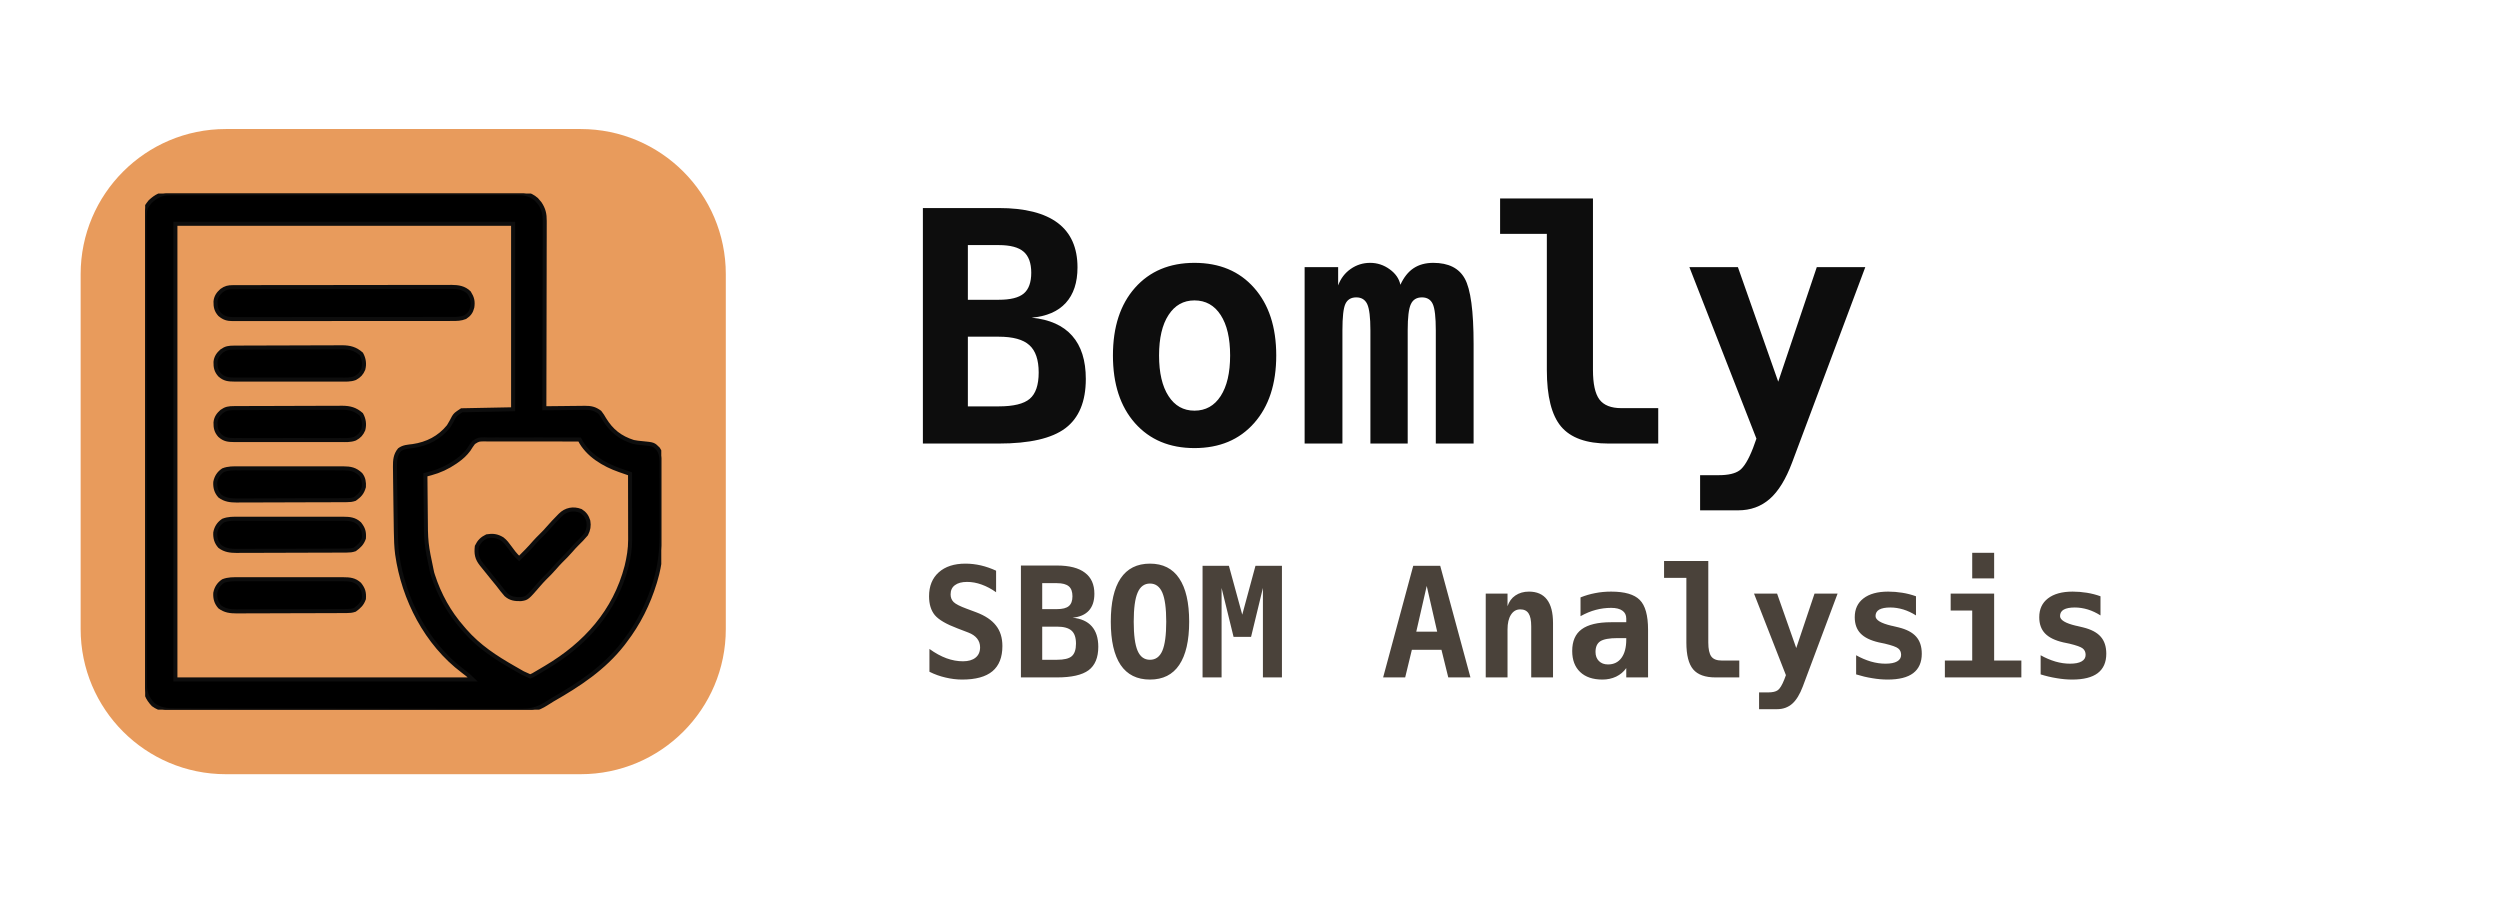
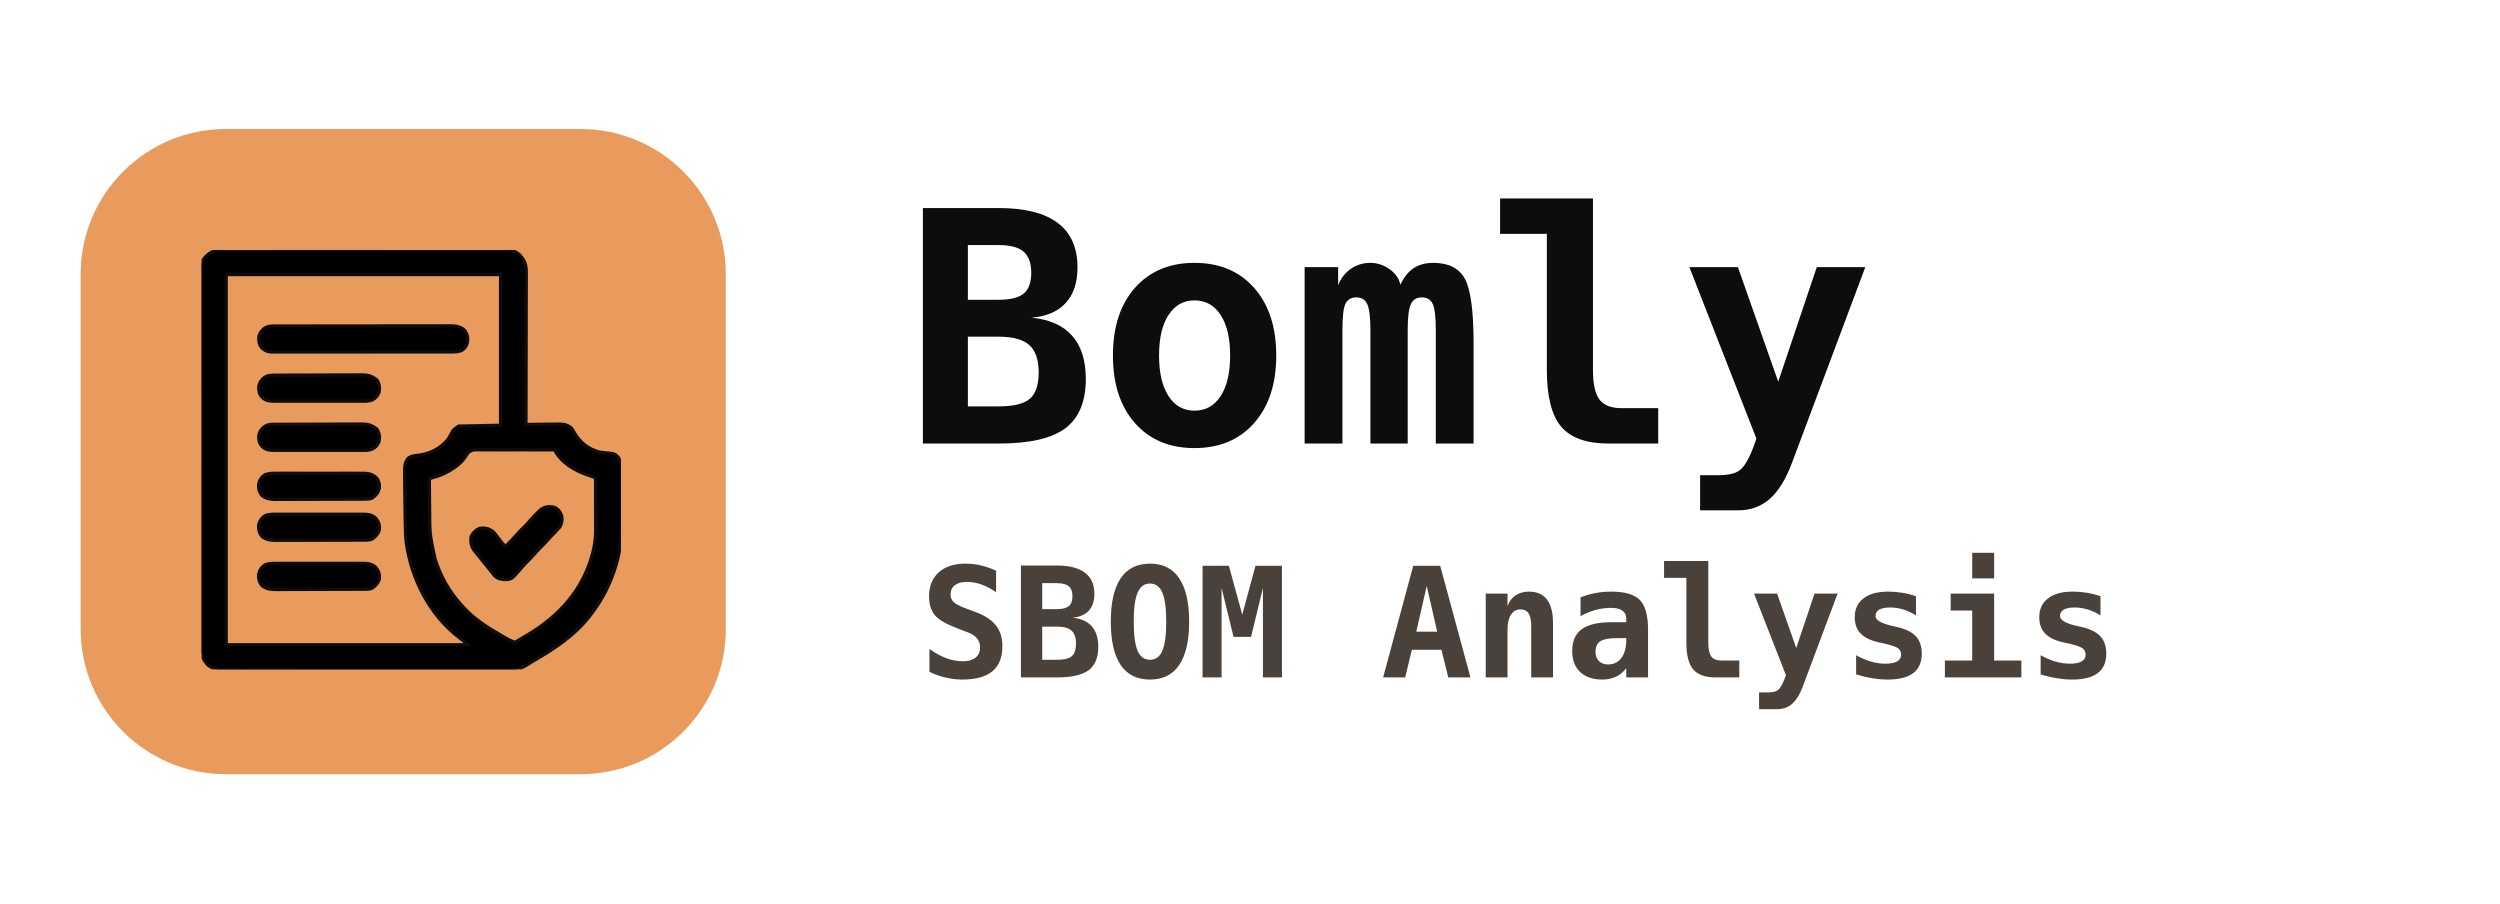
<svg xmlns="http://www.w3.org/2000/svg" width="310" height="112" viewBox="0 0 310 112" fill="none" role="img" aria-label="Bomly">
  <style>
    .wm { fill: #0D0D0D; font-family: "JetBrains Mono", "Geist Mono", ui-monospace, "SFMono-Regular", Menlo, monospace; font-weight: 700; }
    .sub { fill: #4A423A; font-family: "JetBrains Mono", "Geist Mono", ui-monospace, "SFMono-Regular", Menlo, monospace; font-weight: 600; }
    @media (prefers-color-scheme: dark) {
      .wm { fill: #F2EFE9; }
      .sub { fill: #D6CFC5; }
    }
  </style>
  <g transform="translate(10 16)">
    <rect x="0" y="0" width="80" height="80" rx="18" fill="#E89B5C" />
-     <svg x="8" y="8" width="64" height="64" viewBox="0 0 512 512" aria-hidden="true">
+     <svg x="15" y="15" width="52" height="52" viewBox="0 0 512 512" aria-hidden="true">
      <path stroke="#0D0D0D" stroke-width="4" d="M0 0 C1.259 -0.006 2.518 -0.013 3.815 -0.02 C5.21 -0.017 6.605 -0.013 7.999 -0.01 C9.483 -0.014 10.966 -0.018 12.45 -0.024 C16.528 -0.036 20.606 -0.036 24.683 -0.033 C29.081 -0.033 33.478 -0.044 37.876 -0.054 C46.492 -0.07 55.108 -0.076 63.724 -0.077 C70.727 -0.078 77.73 -0.082 84.733 -0.088 C104.585 -0.106 124.436 -0.115 144.288 -0.114 C145.893 -0.113 145.893 -0.113 147.531 -0.113 C148.603 -0.113 149.675 -0.113 150.779 -0.113 C168.149 -0.112 185.518 -0.131 202.888 -0.16 C220.72 -0.188 238.552 -0.202 256.384 -0.2 C266.396 -0.2 276.409 -0.205 286.421 -0.227 C294.946 -0.245 303.471 -0.249 311.996 -0.236 C316.345 -0.229 320.694 -0.229 325.043 -0.246 C329.026 -0.262 333.009 -0.259 336.992 -0.242 C338.432 -0.239 339.871 -0.242 341.31 -0.254 C350.389 -0.319 356.884 0.05 363.992 6.152 C364.522 6.785 365.051 7.418 365.597 8.07 C366.14 8.695 366.683 9.32 367.242 9.964 C371.1 15.698 372.227 20.616 372.146 27.464 C372.148 28.262 372.151 29.06 372.153 29.883 C372.158 32.542 372.142 35.201 372.125 37.861 C372.125 39.773 372.125 41.685 372.127 43.598 C372.128 48.779 372.11 53.96 372.089 59.141 C372.07 64.56 372.069 69.978 372.065 75.397 C372.056 85.653 372.031 95.909 372.001 106.166 C371.967 117.844 371.951 129.522 371.936 141.201 C371.904 165.219 371.852 189.238 371.785 213.257 C372.371 213.248 372.956 213.24 373.56 213.23 C379.676 213.142 385.792 213.081 391.908 213.038 C394.188 213.017 396.469 212.99 398.749 212.956 C402.033 212.907 405.317 212.884 408.601 212.867 C409.615 212.846 410.629 212.825 411.673 212.804 C417.943 212.802 421.697 213.506 426.785 217.257 C428.534 219.413 429.918 221.657 431.285 224.07 C438.325 235.632 447.015 242.54 460.133 246.691 C462.999 247.303 465.848 247.592 468.764 247.865 C480.021 248.94 480.021 248.94 484.621 253.527 C488.021 258.582 488.077 263.266 488.06 269.152 C488.065 270.039 488.07 270.926 488.075 271.84 C488.089 274.774 488.088 277.707 488.086 280.64 C488.09 282.695 488.094 284.75 488.099 286.805 C488.106 291.12 488.106 295.436 488.101 299.752 C488.095 305.231 488.112 310.709 488.135 316.188 C488.15 320.44 488.15 324.692 488.147 328.944 C488.148 330.96 488.153 332.977 488.163 334.993 C488.237 351.603 486.888 367.771 482.097 383.757 C481.843 384.621 481.589 385.485 481.327 386.375 C474.954 407.307 465.106 426.918 451.785 444.257 C451.113 445.153 450.442 446.049 449.75 446.972 C430.807 471.244 406.268 487.345 379.861 502.441 C377.779 503.67 375.73 504.958 373.716 506.295 C364.815 511.959 357.812 513.411 347.16 513.253 C345.633 513.26 344.106 513.271 342.579 513.284 C338.422 513.312 334.267 513.29 330.11 513.259 C325.613 513.235 321.115 513.257 316.617 513.273 C307.823 513.297 299.03 513.278 290.235 513.244 C279.987 513.207 269.738 513.21 259.489 513.215 C241.201 513.222 222.912 513.189 204.624 513.135 C186.891 513.083 169.158 513.062 151.424 513.074 C132.092 513.087 112.761 513.084 93.43 513.053 C91.896 513.051 91.896 513.051 90.331 513.048 C88.277 513.045 86.223 513.041 84.17 513.038 C77.03 513.027 69.891 513.027 62.752 513.03 C54.051 513.034 45.351 513.019 36.65 512.981 C32.213 512.962 27.777 512.951 23.34 512.961 C19.275 512.97 15.211 512.956 11.146 512.924 C9.679 512.916 8.212 512.917 6.746 512.927 C-1.879 512.98 -9.073 512.481 -16.215 507.257 C-22.253 500.86 -24.52 495.035 -24.475 486.236 C-24.479 485.43 -24.483 484.623 -24.487 483.792 C-24.497 481.079 -24.493 478.366 -24.489 475.652 C-24.494 473.692 -24.499 471.731 -24.505 469.771 C-24.519 464.374 -24.521 458.978 -24.521 453.581 C-24.522 447.764 -24.535 441.947 -24.547 436.131 C-24.57 423.408 -24.578 410.684 -24.583 397.961 C-24.586 390.019 -24.592 382.076 -24.6 374.134 C-24.619 352.148 -24.636 330.162 -24.638 308.177 C-24.639 307.473 -24.639 306.77 -24.639 306.046 C-24.639 303.196 -24.639 300.346 -24.64 297.496 C-24.64 295.35 -24.64 293.205 -24.641 291.06 C-24.641 290.351 -24.641 289.643 -24.641 288.912 C-24.644 266.644 -24.666 244.375 -24.702 222.106 C-24.743 197.089 -24.767 172.072 -24.767 147.054 C-24.767 133.808 -24.776 120.562 -24.805 107.315 C-24.829 96.036 -24.837 84.757 -24.822 73.478 C-24.815 67.723 -24.815 61.968 -24.838 56.213 C-24.859 50.943 -24.856 45.673 -24.835 40.404 C-24.832 38.498 -24.837 36.593 -24.851 34.688 C-24.985 15.566 -24.985 15.566 -19.215 8.257 C-13.44 2.852 -8.015 0.01 0 0 Z M5.785 30.257 C5.785 179.417 5.785 328.577 5.785 482.257 C103.135 482.257 200.485 482.257 300.785 482.257 C297.567 479.04 294.615 476.598 290.972 473.945 C254.753 446.669 232.091 402.646 225.785 358.257 C224.784 350.703 224.571 343.24 224.468 335.624 C224.448 334.316 224.427 333.007 224.405 331.658 C224.362 328.89 224.321 326.121 224.282 323.352 C224.234 319.878 224.18 316.403 224.124 312.929 C224.007 305.606 223.909 298.283 223.828 290.959 C223.8 288.551 223.769 286.143 223.734 283.735 C223.69 280.558 223.659 277.38 223.633 274.203 C223.617 273.287 223.602 272.371 223.587 271.428 C223.555 264.976 223.851 259.61 228.097 254.445 C232.03 251.505 236.527 251.359 241.277 250.769 C255.571 248.684 267.628 242.515 276.785 231.257 C278.655 228.21 280.37 225.146 281.984 221.956 C283.785 219.257 283.785 219.257 289.785 215.257 C315.03 214.762 315.03 214.762 340.785 214.257 C340.785 153.537 340.785 92.817 340.785 30.257 C230.235 30.257 119.685 30.257 5.785 30.257 Z M325.361 244.187 C322.164 244.157 318.967 244.182 315.769 244.199 C314.081 244.157 314.081 244.157 312.358 244.114 C306.451 244.185 306.451 244.185 301.582 247.217 C299.797 249.49 298.276 251.785 296.785 254.257 C293.477 258.716 289.806 262.091 285.285 265.257 C284.675 265.687 284.066 266.116 283.438 266.558 C275.851 271.76 267.955 275.446 259.071 277.836 C257.586 278.236 257.586 278.236 256.071 278.645 C255.316 278.847 254.562 279.049 253.785 279.257 C253.847 287.795 253.924 296.333 254.021 304.871 C254.065 308.838 254.104 312.804 254.131 316.771 C254.281 346.912 254.281 346.912 260.472 376.32 C260.855 377.548 260.855 377.548 261.245 378.801 C267.545 398.363 277.208 415.806 290.785 431.257 C291.503 432.096 292.221 432.936 292.961 433.8 C306.906 449.776 323.368 460.465 341.597 470.882 C342.227 471.242 342.856 471.602 343.505 471.973 C350.425 476.092 350.425 476.092 357.785 479.257 C360.682 477.988 360.682 477.988 363.859 476.058 C364.754 475.539 364.754 475.539 365.667 475.009 C367.609 473.875 369.541 472.724 371.472 471.57 C372.13 471.18 372.787 470.791 373.464 470.39 C412.582 447.187 441.702 414.8 453.351 370.085 C455.478 361.367 456.914 352.748 456.898 343.761 C456.899 342.692 456.899 342.692 456.899 341.601 C456.898 339.269 456.89 336.937 456.883 334.605 C456.881 332.978 456.879 331.352 456.878 329.725 C456.874 325.462 456.865 321.199 456.854 316.937 C456.843 312.579 456.839 308.222 456.834 303.865 C456.823 295.329 456.806 286.793 456.785 278.257 C455.637 277.863 454.49 277.468 453.308 277.061 C451.777 276.529 450.246 275.997 448.715 275.464 C447.961 275.206 447.208 274.947 446.432 274.681 C430.84 269.238 414.441 259.569 406.785 244.257 C397.49 244.234 388.194 244.216 378.899 244.205 C374.58 244.2 370.26 244.193 365.941 244.182 C356.863 244.159 347.787 244.162 338.709 244.227 C334.259 244.256 329.812 244.243 325.361 244.187 Z " fill="#000000" transform="translate(24.21515,-0.2572689)" />
      <path stroke="#0D0D0D" stroke-width="4" d="M0 0 C0.797 -0.004 1.594 -0.008 2.416 -0.012 C3.721 -0.01 3.721 -0.01 5.052 -0.009 C5.981 -0.012 6.91 -0.015 7.867 -0.018 C10.987 -0.027 14.106 -0.028 17.226 -0.03 C19.46 -0.034 21.694 -0.039 23.928 -0.045 C30.002 -0.058 36.077 -0.064 42.151 -0.069 C45.946 -0.072 49.74 -0.076 53.535 -0.08 C64.045 -0.092 74.556 -0.103 85.066 -0.106 C85.738 -0.106 86.411 -0.107 87.104 -0.107 C87.778 -0.107 88.452 -0.107 89.146 -0.107 C90.512 -0.108 91.878 -0.108 93.244 -0.109 C93.921 -0.109 94.599 -0.109 95.297 -0.109 C106.271 -0.113 117.246 -0.131 128.22 -0.154 C139.494 -0.178 150.767 -0.19 162.04 -0.192 C168.367 -0.193 174.694 -0.198 181.021 -0.216 C186.974 -0.233 192.926 -0.235 198.878 -0.226 C201.061 -0.225 203.245 -0.23 205.428 -0.24 C208.412 -0.252 211.395 -0.246 214.379 -0.236 C215.24 -0.244 216.101 -0.252 216.988 -0.26 C223.551 -0.207 229.511 0.673 234.344 5.506 C237.508 10.617 238.366 13.966 237.505 19.917 C236.406 24.464 234.319 27.262 230.423 29.771 C225.951 31.532 222.165 31.551 217.405 31.519 C216.448 31.524 215.492 31.53 214.506 31.535 C211.305 31.55 208.104 31.543 204.903 31.535 C202.606 31.541 200.31 31.548 198.013 31.556 C191.778 31.574 185.543 31.573 179.307 31.567 C174.103 31.564 168.899 31.57 163.695 31.576 C150.718 31.591 137.742 31.588 124.765 31.576 C113.498 31.566 102.232 31.579 90.965 31.602 C79.391 31.627 67.817 31.636 56.244 31.63 C49.748 31.626 43.252 31.629 36.756 31.646 C30.649 31.661 24.543 31.658 18.436 31.639 C16.194 31.635 13.952 31.638 11.71 31.649 C8.651 31.662 5.593 31.65 2.534 31.633 C1.201 31.647 1.201 31.647 -0.16 31.662 C-5.606 31.597 -8.699 30.743 -13.031 27.131 C-16.576 23.097 -17.34 19.562 -17.242 14.186 C-16.759 9.489 -14.527 6.362 -11.093 3.319 C-7.294 0.606 -4.588 0.008 0 0 Z " fill="#000000" transform="translate(87.03061,92.86857)" />
      <path stroke="#0D0D0D" stroke-width="4" d="M0 0 C3.998 2.546 6.087 5.531 7.457 10.051 C8.302 14.86 7.571 18.71 5.328 23.102 C2.468 26.605 -0.644 29.719 -3.879 32.875 C-5.913 34.906 -7.806 36.98 -9.672 39.164 C-12.924 42.958 -16.429 46.438 -19.984 49.945 C-21.969 51.958 -23.833 54.019 -25.672 56.164 C-28.922 59.956 -32.426 63.435 -35.98 66.941 C-37.987 68.976 -39.873 71.06 -41.734 73.227 C-53.259 86.6 -53.259 86.6 -59.504 87.5 C-65.233 87.59 -69.741 87.097 -74.172 83.164 C-77.035 79.975 -79.587 76.58 -82.172 73.164 C-83.602 71.408 -85.039 69.658 -86.484 67.914 C-90.079 63.523 -93.642 59.108 -97.172 54.664 C-97.653 54.064 -98.134 53.465 -98.63 52.847 C-103.199 47.064 -103.972 42.388 -103.172 35.164 C-100.842 30.325 -98.01 27.494 -93.172 25.164 C-87.324 24.217 -83.062 24.72 -77.909 27.854 C-74.851 30.16 -72.722 33.086 -70.484 36.164 C-69.566 37.395 -68.646 38.624 -67.723 39.852 C-67.078 40.71 -67.078 40.71 -66.42 41.586 C-64.82 43.608 -63.052 45.403 -61.172 47.164 C-55.897 41.985 -50.754 36.779 -45.949 31.16 C-43.939 28.903 -41.824 26.787 -39.672 24.664 C-36.947 21.976 -34.339 19.266 -31.859 16.352 C-28.688 12.666 -25.338 9.184 -21.922 5.727 C-21.402 5.194 -20.882 4.661 -20.346 4.112 C-14.845 -1.404 -7.459 -2.871 0 0 Z " fill="#000000" transform="translate(432.1719,314.8359)" />
      <path stroke="#0D0D0D" stroke-width="4" d="M0 0 C1.518 -0.011 1.518 -0.011 3.067 -0.022 C4.171 -0.024 5.276 -0.027 6.414 -0.03 C8.166 -0.04 8.166 -0.04 9.953 -0.05 C13.821 -0.069 17.689 -0.081 21.557 -0.091 C22.892 -0.095 24.227 -0.099 25.561 -0.103 C31.833 -0.123 38.104 -0.137 44.376 -0.145 C51.602 -0.155 58.828 -0.181 66.054 -0.222 C71.648 -0.252 77.242 -0.267 82.836 -0.27 C86.173 -0.272 89.51 -0.283 92.847 -0.306 C96.574 -0.331 100.3 -0.33 104.027 -0.323 C105.672 -0.342 105.672 -0.342 107.349 -0.362 C115.115 -0.309 120.518 1.13 126.417 6.272 C129.036 11.092 129.777 16.077 128.385 21.432 C126.519 25.737 124.43 27.962 120.235 30.285 C115.58 32.064 110.633 31.7 105.713 31.665 C103.883 31.675 103.883 31.675 102.015 31.686 C98.685 31.701 95.355 31.697 92.024 31.684 C88.53 31.674 85.036 31.684 81.542 31.69 C75.677 31.697 69.813 31.688 63.948 31.669 C57.176 31.647 50.405 31.654 43.633 31.676 C37.808 31.694 31.982 31.697 26.157 31.686 C22.683 31.68 19.209 31.679 15.734 31.692 C11.861 31.706 7.989 31.687 4.116 31.665 C2.97 31.673 1.824 31.681 0.644 31.689 C-5.552 31.623 -9.322 31.331 -14.021 27.147 C-17.566 23.113 -18.33 19.578 -18.232 14.202 C-17.749 9.504 -15.517 6.378 -12.083 3.335 C-7.946 0.379 -5.006 0.024 0 0 Z " fill="#000000" transform="translate(88.02081,212.8528)" />
      <path stroke="#0D0D0D" stroke-width="4" d="M0 0 C1.518 -0.011 1.518 -0.011 3.067 -0.022 C4.171 -0.024 5.276 -0.027 6.414 -0.03 C8.166 -0.04 8.166 -0.04 9.953 -0.05 C13.821 -0.069 17.689 -0.081 21.557 -0.091 C22.892 -0.095 24.227 -0.099 25.561 -0.103 C31.833 -0.123 38.104 -0.137 44.376 -0.145 C51.602 -0.155 58.828 -0.181 66.054 -0.222 C71.648 -0.252 77.242 -0.267 82.836 -0.27 C86.173 -0.272 89.51 -0.283 92.847 -0.306 C96.574 -0.331 100.3 -0.33 104.027 -0.323 C105.672 -0.342 105.672 -0.342 107.349 -0.362 C115.115 -0.309 120.518 1.13 126.417 6.272 C129.036 11.092 129.777 16.077 128.385 21.432 C126.519 25.737 124.43 27.962 120.235 30.285 C115.58 32.064 110.633 31.7 105.713 31.665 C103.883 31.675 103.883 31.675 102.015 31.686 C98.685 31.701 95.355 31.697 92.024 31.684 C88.53 31.674 85.036 31.684 81.542 31.69 C75.677 31.697 69.813 31.688 63.948 31.669 C57.176 31.647 50.405 31.654 43.633 31.676 C37.808 31.694 31.982 31.697 26.157 31.686 C22.683 31.68 19.209 31.679 15.734 31.692 C11.861 31.706 7.989 31.687 4.116 31.665 C2.97 31.673 1.824 31.681 0.644 31.689 C-5.552 31.623 -9.322 31.331 -14.021 27.147 C-17.566 23.113 -18.33 19.578 -18.232 14.202 C-17.749 9.504 -15.517 6.378 -12.083 3.335 C-7.946 0.379 -5.006 0.024 0 0 Z " fill="#000000" transform="translate(88.02081,152.8528)" />
      <path stroke="#0D0D0D" stroke-width="4" d="M0 0 C1.201 -0.005 2.401 -0.011 3.638 -0.016 C6.919 -0.027 10.2 -0.024 13.481 -0.015 C16.922 -0.007 20.362 -0.014 23.803 -0.019 C29.579 -0.024 35.356 -0.017 41.133 -0.003 C47.803 0.013 54.473 0.008 61.143 -0.008 C66.879 -0.022 72.615 -0.024 78.351 -0.016 C81.772 -0.011 85.194 -0.011 88.616 -0.021 C92.432 -0.028 96.247 -0.017 100.062 0 C101.191 -0.006 102.319 -0.012 103.482 -0.018 C109.871 0.033 114.738 0.385 119.676 4.888 C123.541 9.852 124.457 13.106 124.031 19.388 C122.138 24.647 119.433 27.178 115.031 30.388 C112.075 31.373 110.138 31.521 107.055 31.535 C106.027 31.543 105 31.55 103.941 31.557 C102.814 31.56 101.688 31.562 100.527 31.565 C98.746 31.575 98.746 31.575 96.929 31.585 C92.99 31.605 89.052 31.617 85.113 31.626 C83.755 31.631 82.398 31.635 81.04 31.639 C74.658 31.658 68.277 31.672 61.895 31.68 C54.539 31.69 47.184 31.716 39.829 31.757 C34.137 31.787 28.445 31.802 22.753 31.805 C19.357 31.808 15.961 31.816 12.564 31.842 C8.77 31.866 4.977 31.865 1.183 31.858 C0.066 31.871 -1.05 31.884 -2.201 31.897 C-8.554 31.855 -13.758 31.278 -18.969 27.388 C-22.554 23.275 -23.687 19.093 -23.418 13.666 C-22.409 8.548 -19.925 4.703 -15.612 1.805 C-10.389 -0.226 -5.557 -0.03 0 0 Z " fill="#000000" transform="translate(92.96875,382.6118)" />
      <path stroke="#0D0D0D" stroke-width="4" d="M0 0 C1.201 -0.005 2.401 -0.011 3.638 -0.016 C6.919 -0.027 10.2 -0.024 13.481 -0.015 C16.922 -0.007 20.362 -0.014 23.803 -0.019 C29.579 -0.024 35.356 -0.017 41.133 -0.003 C47.803 0.013 54.473 0.008 61.143 -0.008 C66.879 -0.022 72.615 -0.024 78.351 -0.016 C81.772 -0.011 85.194 -0.011 88.616 -0.021 C92.432 -0.028 96.247 -0.017 100.062 0 C101.191 -0.006 102.319 -0.012 103.482 -0.018 C109.871 0.033 114.738 0.385 119.676 4.888 C123.541 9.852 124.457 13.106 124.031 19.388 C122.138 24.647 119.433 27.178 115.031 30.388 C112.075 31.373 110.138 31.521 107.055 31.535 C106.027 31.543 105 31.55 103.941 31.557 C102.814 31.56 101.688 31.562 100.527 31.565 C98.746 31.575 98.746 31.575 96.929 31.585 C92.99 31.605 89.052 31.617 85.113 31.626 C83.755 31.631 82.398 31.635 81.04 31.639 C74.658 31.658 68.277 31.672 61.895 31.68 C54.539 31.69 47.184 31.716 39.829 31.757 C34.137 31.787 28.445 31.802 22.753 31.805 C19.357 31.808 15.961 31.816 12.564 31.842 C8.77 31.866 4.977 31.865 1.183 31.858 C0.066 31.871 -1.05 31.884 -2.201 31.897 C-8.554 31.855 -13.758 31.278 -18.969 27.388 C-22.554 23.275 -23.687 19.093 -23.418 13.666 C-22.409 8.548 -19.925 4.703 -15.612 1.805 C-10.389 -0.226 -5.557 -0.03 0 0 Z " fill="#000000" transform="translate(92.96875,322.6118)" />
      <path stroke="#0D0D0D" stroke-width="4" d="M0 0 C1.201 -0.005 2.401 -0.011 3.638 -0.016 C6.919 -0.027 10.2 -0.024 13.481 -0.015 C16.922 -0.007 20.362 -0.014 23.803 -0.019 C29.579 -0.024 35.356 -0.017 41.133 -0.003 C47.803 0.013 54.473 0.008 61.143 -0.008 C66.879 -0.022 72.615 -0.024 78.351 -0.016 C81.772 -0.011 85.194 -0.011 88.616 -0.021 C92.432 -0.028 96.247 -0.017 100.062 0 C101.191 -0.006 102.319 -0.012 103.482 -0.018 C110.811 0.041 115.326 0.863 120.844 6.013 C123.744 9.795 124.301 13.7 124.031 18.388 C122.363 24.276 119.87 26.961 115.031 30.388 C112.075 31.373 110.138 31.521 107.055 31.535 C106.027 31.543 105 31.55 103.941 31.557 C102.814 31.56 101.688 31.562 100.527 31.565 C98.746 31.575 98.746 31.575 96.929 31.585 C92.99 31.605 89.052 31.617 85.113 31.626 C83.755 31.631 82.398 31.635 81.04 31.639 C74.658 31.658 68.277 31.672 61.895 31.68 C54.539 31.69 47.184 31.716 39.829 31.757 C34.137 31.787 28.445 31.802 22.753 31.805 C19.357 31.808 15.961 31.816 12.564 31.842 C8.77 31.866 4.977 31.865 1.183 31.858 C0.066 31.871 -1.05 31.884 -2.201 31.897 C-8.554 31.855 -13.758 31.278 -18.969 27.388 C-22.554 23.275 -23.687 19.093 -23.418 13.666 C-22.409 8.548 -19.925 4.703 -15.612 1.805 C-10.389 -0.226 -5.557 -0.03 0 0 Z " fill="#000000" transform="translate(92.96875,272.6118)" />
    </svg>
  </g>
  <text class="wm" x="112" y="55" font-size="40">Bomly</text>
  <text class="sub" x="114" y="84" font-size="19">SBOM Analysis</text>
</svg>
